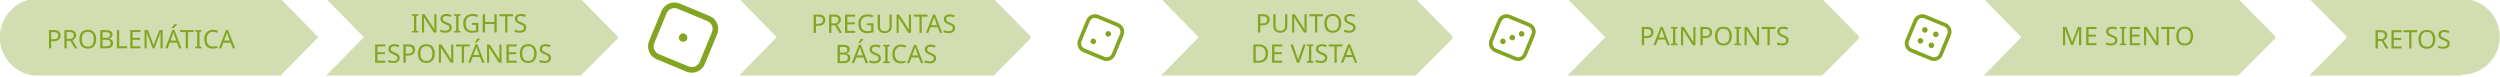
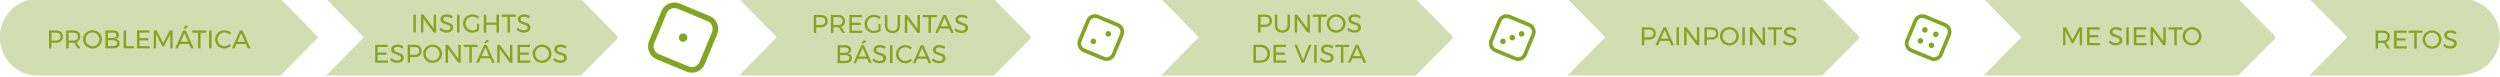
<svg xmlns="http://www.w3.org/2000/svg" version="1.1" id="Capa_1" x="0px" y="0px" width="1075.309px" height="33px" viewBox="0 0 1075.309 33" enable-background="new 0 0 1075.309 33" xml:space="preserve">
  <g>
    <g>
      <g>
-         <path fill="#D2DEB2" d="M265.68,16.164c0-0.178-0.068-0.591-0.204-0.728L249.776-0.5H140.279l16.192,16.502L140.283,32.5h109.498     l15.695-15.77C265.611,16.594,265.68,16.343,265.68,16.164z" />
+         <path fill="#D2DEB2" d="M265.68,16.164c0-0.178-0.068-0.591-0.204-0.728L249.776-0.5H140.279l16.192,16.502L140.283,32.5h109.497     l15.695-15.77C265.611,16.594,265.68,16.343,265.68,16.164z" />
      </g>
    </g>
    <g>
      <g>
        <g>
-           <path fill="#D2DEB2" d="M443.291,16.164c0-0.178-0.067-0.591-0.203-0.728L427.388-0.5H317.892l16.191,16.502L317.895,32.5      h109.498l15.695-15.77C443.224,16.594,443.291,16.343,443.291,16.164z" />
+           <path fill="#D2DEB2" d="M443.291,16.164c0-0.178-0.067-0.591-0.203-0.728L427.388-0.5H317.892l16.19,16.502L317.895,32.5      h109.498l15.695-15.77C443.224,16.594,443.291,16.343,443.291,16.164z" />
        </g>
      </g>
    </g>
    <g>
      <g>
        <g>
          <g>
            <path fill="#D2DEB2" d="M624.803,16.164c0-0.178-0.067-0.591-0.203-0.728L608.898-0.5H499.4l16.194,16.502L499.405,32.5       h109.498L624.6,16.73C624.734,16.594,624.803,16.343,624.803,16.164z" />
          </g>
        </g>
      </g>
    </g>
    <g>
      <g>
        <g>
          <path fill="#D2DEB2" d="M978.635,16.164c0-0.178-0.066-0.591-0.204-0.728L962.732-0.5H853.235l16.191,16.502L853.239,32.5      h109.498l15.692-15.77C978.567,16.594,978.635,16.343,978.635,16.164z" />
        </g>
      </g>
    </g>
    <g>
      <g>
        <g>
          <path fill="#D2DEB2" d="M799.635,16.164c0-0.178-0.066-0.591-0.204-0.728L783.732-0.5H674.235l16.191,16.502L674.239,32.5      h109.498l15.692-15.77C799.567,16.594,799.635,16.343,799.635,16.164z" />
        </g>
      </g>
    </g>
    <g>
      <g>
        <g>
          <g>
-             <text transform="matrix(1 0 0 1 176.7017 13.9707)" fill="#83A521" font-family="'Montserrat-Regular'" font-size="11">INSIGHTS</text>
-             <text transform="matrix(1 0 0 1 160.2847 26.9707)" fill="#83A521" font-family="'Montserrat-Regular'" font-size="11">ESPONTÁNEOS</text>
+             <g enable-background="new    ">
+               <path fill="#83A521" d="M177.802,6.271h1.056v7.7h-1.056V6.271z" />
+               <path fill="#83A521" d="M186.535,6.271h1.045v7.7h-1.067l-4.4-5.962v5.962h-1.056v-7.7h1.067l4.411,5.974V6.271z" />
+               <path fill="#83A521" d="M193.174,7.365c-0.385-0.113-0.739-0.171-1.062-0.171c-0.447,0-0.805,0.087-1.072,0.259        c-0.268,0.173-0.402,0.409-0.402,0.71c0,0.271,0.081,0.493,0.242,0.665c0.161,0.173,0.359,0.308,0.594,0.407        c0.234,0.099,0.561,0.214,0.979,0.347c0.521,0.161,0.942,0.315,1.265,0.462s0.598,0.364,0.825,0.654        c0.227,0.29,0.341,0.673,0.341,1.149c0,0.44-0.119,0.825-0.357,1.155s-0.572,0.585-1.001,0.765s-0.922,0.27-1.479,0.27        c-0.565,0-1.115-0.11-1.65-0.33c-0.536-0.221-0.998-0.514-1.386-0.88l0.473-0.913c0.367,0.359,0.779,0.636,1.237,0.83        c0.458,0.194,0.904,0.292,1.337,0.292c0.513,0,0.918-0.102,1.215-0.303c0.297-0.202,0.445-0.475,0.445-0.819        c0-0.271-0.081-0.495-0.242-0.671c-0.162-0.177-0.365-0.315-0.611-0.419c-0.246-0.103-0.577-0.216-0.995-0.341        c-0.514-0.153-0.932-0.304-1.254-0.451c-0.323-0.146-0.596-0.362-0.819-0.648s-0.335-0.664-0.335-1.133        c0-0.411,0.114-0.773,0.341-1.089c0.228-0.315,0.546-0.558,0.957-0.727c0.411-0.168,0.887-0.253,1.43-0.253        c0.462,0,0.915,0.068,1.358,0.203c0.444,0.137,0.838,0.317,1.183,0.545l-0.44,0.946        C193.931,7.649,193.559,7.479,193.174,7.365z" />
+               <path fill="#83A521" d="M196.567,6.271h1.056v7.7h-1.056V6.271z" />
+               <path fill="#83A521" d="M205.147,10.209h0.935v2.827c-0.389,0.308-0.843,0.554-1.364,0.736        c-0.521,0.184-1.038,0.275-1.551,0.275c-0.741,0-1.419-0.174-2.035-0.522c-0.616-0.349-1.102-0.825-1.458-1.431        c-0.356-0.604-0.534-1.267-0.534-1.985s0.18-1.376,0.539-1.975c0.359-0.598,0.851-1.068,1.474-1.413        c0.623-0.345,1.312-0.517,2.068-0.517c0.535,0,1.058,0.095,1.567,0.285c0.51,0.191,0.952,0.451,1.326,0.781l-0.605,0.771        c-0.308-0.286-0.662-0.508-1.062-0.666c-0.4-0.157-0.809-0.236-1.227-0.236c-0.55,0-1.056,0.132-1.518,0.396        c-0.462,0.264-0.827,0.623-1.094,1.077c-0.268,0.455-0.402,0.954-0.402,1.496c0,0.543,0.136,1.044,0.407,1.502        c0.271,0.458,0.638,0.821,1.1,1.089c0.462,0.268,0.968,0.401,1.518,0.401c0.323,0,0.651-0.053,0.985-0.159        c0.333-0.106,0.644-0.255,0.929-0.445V10.209z" />
+               <path fill="#83A521" d="M208.084,6.271h1.056v3.433h4.4V6.271h1.067v7.7h-1.067V10.66h-4.4v3.311h-1.056V6.271z" />
+               <path fill="#83A521" d="M215.817,6.271h6.017v0.968h-2.486v6.732h-1.056V7.238h-2.475V6.271z" />
+               <path fill="#83A521" d="M226.426,7.365c-0.385-0.113-0.739-0.171-1.062-0.171c-0.447,0-0.805,0.087-1.072,0.259        c-0.268,0.173-0.402,0.409-0.402,0.71c0,0.271,0.081,0.493,0.242,0.665c0.161,0.173,0.359,0.308,0.594,0.407        c0.234,0.099,0.561,0.214,0.979,0.347c0.521,0.161,0.942,0.315,1.265,0.462s0.598,0.364,0.825,0.654        c0.227,0.29,0.341,0.673,0.341,1.149c0,0.44-0.119,0.825-0.357,1.155s-0.572,0.585-1.001,0.765s-0.922,0.27-1.479,0.27        c-0.565,0-1.115-0.11-1.65-0.33c-0.536-0.221-0.998-0.514-1.386-0.88l0.473-0.913c0.367,0.359,0.779,0.636,1.237,0.83        c0.458,0.194,0.904,0.292,1.337,0.292c0.513,0,0.918-0.102,1.215-0.303c0.297-0.202,0.445-0.475,0.445-0.819        c0-0.271-0.081-0.495-0.242-0.671c-0.162-0.177-0.365-0.315-0.611-0.419c-0.246-0.103-0.577-0.216-0.995-0.341        c-0.514-0.153-0.932-0.304-1.254-0.451c-0.323-0.146-0.596-0.362-0.819-0.648s-0.335-0.664-0.335-1.133        c0-0.411,0.114-0.773,0.341-1.089c0.228-0.315,0.546-0.558,0.957-0.727c0.411-0.168,0.887-0.253,1.43-0.253        c0.462,0,0.915,0.068,1.358,0.203c0.444,0.137,0.838,0.317,1.183,0.545l-0.44,0.946        C227.183,7.649,226.811,7.479,226.426,7.365z" />
+             </g>
+             <g enable-background="new    ">
+               <path fill="#83A521" d="M161.385,19.271h5.346v0.957h-4.29v2.376h3.839v0.957h-3.839v2.453h4.422v0.957h-5.478V19.271z" />
+               <path fill="#83A521" d="M171.95,20.365c-0.385-0.113-0.739-0.171-1.062-0.171c-0.447,0-0.805,0.087-1.072,0.259        c-0.268,0.173-0.402,0.409-0.402,0.71c0,0.271,0.081,0.493,0.242,0.665c0.161,0.173,0.359,0.308,0.594,0.407        c0.234,0.099,0.561,0.214,0.979,0.347c0.521,0.161,0.942,0.315,1.265,0.462s0.598,0.364,0.825,0.654        c0.227,0.29,0.341,0.673,0.341,1.149c0,0.44-0.119,0.825-0.357,1.155s-0.572,0.585-1.001,0.765s-0.922,0.27-1.479,0.27        c-0.565,0-1.115-0.11-1.65-0.33c-0.536-0.221-0.998-0.514-1.386-0.88l0.473-0.913c0.367,0.359,0.779,0.636,1.237,0.83        c0.458,0.194,0.904,0.292,1.337,0.292c0.513,0,0.918-0.102,1.215-0.303c0.297-0.202,0.445-0.475,0.445-0.819        c0-0.271-0.081-0.495-0.242-0.671c-0.162-0.177-0.365-0.315-0.611-0.419c-0.246-0.103-0.577-0.216-0.995-0.341        c-0.514-0.153-0.932-0.304-1.254-0.451c-0.323-0.146-0.596-0.362-0.819-0.648s-0.335-0.664-0.335-1.133        c0-0.411,0.114-0.773,0.341-1.089c0.228-0.315,0.546-0.558,0.957-0.727c0.411-0.168,0.887-0.253,1.43-0.253        c0.462,0,0.915,0.068,1.358,0.203c0.444,0.137,0.838,0.317,1.183,0.545l-0.44,0.946        C172.707,20.649,172.335,20.479,171.95,20.365z" />
+               <path fill="#83A521" d="M180.541,19.953c0.524,0.454,0.787,1.093,0.787,1.914c0,0.857-0.264,1.523-0.792,1.996        s-1.269,0.709-2.222,0.709h-1.914v2.398h-1.056v-7.7h2.97C179.274,19.271,180.016,19.498,180.541,19.953z M179.787,23.182        c0.352-0.29,0.528-0.717,0.528-1.282c0-0.55-0.176-0.966-0.528-1.248s-0.858-0.424-1.518-0.424l-1.87,0.011v3.377h1.87        C178.929,23.615,179.435,23.471,179.787,23.182z" />
+               <path fill="#83A521" d="M188.131,19.722c0.62,0.345,1.109,0.815,1.469,1.413c0.359,0.599,0.539,1.256,0.539,1.975        s-0.18,1.381-0.539,1.985c-0.359,0.605-0.849,1.082-1.469,1.431s-1.3,0.522-2.041,0.522s-1.421-0.174-2.041-0.522        s-1.109-0.825-1.468-1.431c-0.359-0.604-0.539-1.267-0.539-1.985s0.18-1.376,0.539-1.975c0.359-0.598,0.847-1.068,1.463-1.413        c0.616-0.345,1.298-0.517,2.046-0.517C186.831,19.205,187.511,19.377,188.131,19.722z M184.611,20.547        c-0.458,0.264-0.823,0.621-1.094,1.072c-0.271,0.451-0.407,0.948-0.407,1.49c0,0.543,0.136,1.042,0.407,1.496        c0.271,0.455,0.636,0.816,1.094,1.084c0.458,0.268,0.955,0.401,1.491,0.401c0.535,0,1.028-0.134,1.479-0.401        s0.81-0.629,1.078-1.084c0.268-0.454,0.401-0.953,0.401-1.496c0-0.542-0.134-1.039-0.401-1.49        c-0.268-0.451-0.627-0.809-1.078-1.072c-0.451-0.265-0.944-0.396-1.479-0.396C185.566,20.15,185.069,20.282,184.611,20.547z" />
+               <path fill="#83A521" d="M197.135,19.271h1.045v7.7h-1.067l-4.4-5.962v5.962h-1.056v-7.7h1.067l4.411,5.974V19.271z" />
+               <path fill="#83A521" d="M199.4,19.271h6.017v0.968h-2.486v6.732h-1.056v-6.732H199.4V19.271z" />
+               <path fill="#83A521" d="M211.61,26.971l-0.814-1.87h-4.059l-0.803,1.87h-1.111l3.421-7.7h1.1l3.41,7.7H211.61z         M207.156,24.144h3.234l-1.628-3.74L207.156,24.144z M209.388,17.049l1.056,0.462l-1.364,1.078l-0.869-0.11L209.388,17.049z" />
+               <path fill="#83A521" d="M219.354,19.271h1.045v7.7h-1.067l-4.4-5.962v5.962h-1.056v-7.7h1.067l4.411,5.974V19.271z" />
+               <path fill="#83A521" d="M222.61,19.271h5.346v0.957h-4.29v2.376h3.839v0.957h-3.839v2.453h4.422v0.957h-5.478V19.271z" />
+               <path fill="#83A521" d="M235.199,19.722c0.62,0.345,1.109,0.815,1.469,1.413c0.359,0.599,0.539,1.256,0.539,1.975        s-0.18,1.381-0.539,1.985c-0.359,0.605-0.849,1.082-1.469,1.431s-1.3,0.522-2.041,0.522s-1.421-0.174-2.041-0.522        s-1.109-0.825-1.468-1.431c-0.359-0.604-0.539-1.267-0.539-1.985s0.18-1.376,0.539-1.975c0.359-0.598,0.847-1.068,1.463-1.413        c0.616-0.345,1.298-0.517,2.046-0.517C233.9,19.205,234.58,19.377,235.199,19.722z M231.679,20.547        c-0.458,0.264-0.823,0.621-1.094,1.072c-0.271,0.451-0.407,0.948-0.407,1.49c0,0.543,0.136,1.042,0.407,1.496        c0.271,0.455,0.636,0.816,1.094,1.084c0.458,0.268,0.955,0.401,1.491,0.401c0.535,0,1.028-0.134,1.479-0.401        s0.81-0.629,1.078-1.084c0.268-0.454,0.401-0.953,0.401-1.496c0-0.542-0.134-1.039-0.401-1.49        c-0.268-0.451-0.627-0.809-1.078-1.072c-0.451-0.265-0.944-0.396-1.479-0.396C232.635,20.15,232.138,20.282,231.679,20.547z" />
+               <path fill="#83A521" d="M242.107,20.365c-0.385-0.113-0.739-0.171-1.062-0.171c-0.447,0-0.805,0.087-1.072,0.259        c-0.268,0.173-0.402,0.409-0.402,0.71c0,0.271,0.081,0.493,0.242,0.665c0.161,0.173,0.359,0.308,0.594,0.407        c0.234,0.099,0.561,0.214,0.979,0.347c0.521,0.161,0.942,0.315,1.265,0.462s0.598,0.364,0.825,0.654        c0.227,0.29,0.341,0.673,0.341,1.149c0,0.44-0.119,0.825-0.357,1.155s-0.572,0.585-1.001,0.765s-0.922,0.27-1.479,0.27        c-0.565,0-1.115-0.11-1.65-0.33c-0.536-0.221-0.998-0.514-1.386-0.88l0.473-0.913c0.367,0.359,0.779,0.636,1.237,0.83        c0.458,0.194,0.904,0.292,1.337,0.292c0.513,0,0.918-0.102,1.215-0.303c0.297-0.202,0.445-0.475,0.445-0.819        c0-0.271-0.081-0.495-0.242-0.671c-0.162-0.177-0.365-0.315-0.611-0.419c-0.246-0.103-0.577-0.216-0.995-0.341        c-0.514-0.153-0.932-0.304-1.254-0.451c-0.323-0.146-0.596-0.362-0.819-0.648s-0.335-0.664-0.335-1.133        c0-0.411,0.114-0.773,0.341-1.089c0.228-0.315,0.546-0.558,0.957-0.727c0.411-0.168,0.887-0.253,1.43-0.253        c0.462,0,0.915,0.068,1.358,0.203c0.444,0.137,0.838,0.317,1.183,0.545l-0.44,0.946        C242.865,20.649,242.492,20.479,242.107,20.365z" />
+             </g>
          </g>
        </g>
-         <text transform="matrix(1 0 0 1 540.0098 13.9707)" fill="#83A521" font-family="'Montserrat-Regular'" font-size="11">PUNTOS</text>
-         <text transform="matrix(1 0 0 1 538.0464 26.9707)" fill="#83A521" font-family="'Montserrat-Regular'" font-size="11">DE VISTA</text>
-         <text transform="matrix(1 0 0 1 705.1074 19.4453)" fill="#83A521" font-family="'Montserrat-Regular'" font-size="11">PAINPOINTS</text>
-         <text transform="matrix(1 0 0 1 886.2891 19.4453)" fill="#83A521" font-family="'Montserrat-Regular'" font-size="11">ME SIENTO</text>
-         <text transform="matrix(1 0 0 1 348.9053 14.1465)" fill="#83A521" font-family="'Montserrat-Regular'" font-size="11">PREGUNTAS </text>
-         <text transform="matrix(1 0 0 1 359.2012 27.1465)" fill="#83A521" font-family="'Montserrat-Regular'" font-size="11">BÁSICAS</text>
+         <g enable-background="new    ">
+           <path fill="#83A521" d="M546.307,6.953c0.524,0.454,0.787,1.093,0.787,1.914c0,0.857-0.265,1.523-0.793,1.996      c-0.527,0.473-1.268,0.709-2.222,0.709h-1.914v2.398h-1.056v-7.7h2.97C545.04,6.271,545.782,6.498,546.307,6.953z       M545.553,10.182c0.353-0.29,0.528-0.717,0.528-1.282c0-0.55-0.176-0.966-0.528-1.248c-0.352-0.282-0.857-0.424-1.518-0.424      l-1.87,0.011v3.377h1.87C544.696,10.615,545.201,10.471,545.553,10.182z" />
+           <path fill="#83A521" d="M549.97,12.491c0.392,0.399,0.933,0.6,1.622,0.6c0.682,0,1.218-0.2,1.606-0.6s0.583-0.955,0.583-1.667      V6.271h1.056v4.554c0,1.005-0.288,1.794-0.863,2.365c-0.575,0.572-1.37,0.858-2.382,0.858c-1.02,0-1.818-0.286-2.397-0.858      c-0.579-0.571-0.869-1.36-0.869-2.365V6.271h1.056v4.554C549.381,11.536,549.577,12.092,549.97,12.491z" />
+           <path fill="#83A521" d="M562.35,6.271h1.045v7.7h-1.066l-4.4-5.962v5.962h-1.056v-7.7h1.067l4.41,5.974V6.271z" />
+           <path fill="#83A521" d="M564.615,6.271h6.018v0.968h-2.486v6.732h-1.056V7.238h-2.476V6.271z" />
+           <path fill="#83A521" d="M576.766,6.722c0.619,0.345,1.109,0.815,1.469,1.413c0.358,0.599,0.539,1.256,0.539,1.975      s-0.181,1.381-0.539,1.985c-0.359,0.605-0.85,1.082-1.469,1.431c-0.62,0.349-1.301,0.522-2.041,0.522s-1.421-0.174-2.041-0.522      c-0.619-0.349-1.108-0.825-1.468-1.431c-0.359-0.604-0.539-1.267-0.539-1.985s0.18-1.376,0.539-1.975      c0.359-0.598,0.847-1.068,1.463-1.413s1.298-0.517,2.046-0.517C575.465,6.205,576.146,6.377,576.766,6.722z M573.245,7.547      c-0.458,0.264-0.823,0.621-1.095,1.072s-0.406,0.948-0.406,1.49c0,0.543,0.135,1.042,0.406,1.496      c0.271,0.455,0.637,0.816,1.095,1.084s0.955,0.401,1.491,0.401c0.535,0,1.027-0.134,1.479-0.401s0.811-0.629,1.078-1.084      c0.268-0.454,0.402-0.953,0.402-1.496c0-0.542-0.135-1.039-0.402-1.49s-0.627-0.809-1.078-1.072      c-0.451-0.265-0.943-0.396-1.479-0.396C574.2,7.15,573.703,7.282,573.245,7.547z" />
+           <path fill="#83A521" d="M583.674,7.365c-0.385-0.113-0.739-0.171-1.062-0.171c-0.447,0-0.805,0.087-1.072,0.259      c-0.268,0.173-0.401,0.409-0.401,0.71c0,0.271,0.081,0.493,0.242,0.665c0.161,0.173,0.359,0.308,0.595,0.407      c0.234,0.099,0.561,0.214,0.979,0.347c0.521,0.161,0.941,0.315,1.265,0.462s0.598,0.364,0.825,0.654      c0.227,0.29,0.341,0.673,0.341,1.149c0,0.44-0.119,0.825-0.357,1.155s-0.571,0.585-1.001,0.765s-0.922,0.27-1.479,0.27      c-0.565,0-1.114-0.11-1.649-0.33c-0.536-0.221-0.998-0.514-1.387-0.88l0.473-0.913c0.367,0.359,0.779,0.636,1.238,0.83      c0.458,0.194,0.903,0.292,1.336,0.292c0.514,0,0.919-0.102,1.216-0.303c0.297-0.202,0.445-0.475,0.445-0.819      c0-0.271-0.081-0.495-0.241-0.671c-0.162-0.177-0.365-0.315-0.611-0.419c-0.246-0.103-0.577-0.216-0.995-0.341      c-0.514-0.153-0.932-0.304-1.255-0.451c-0.322-0.146-0.596-0.362-0.818-0.648c-0.225-0.286-0.336-0.664-0.336-1.133      c0-0.411,0.113-0.773,0.341-1.089s0.546-0.558,0.957-0.727c0.411-0.168,0.888-0.253,1.431-0.253      c0.461,0,0.914,0.068,1.357,0.203c0.444,0.137,0.838,0.317,1.184,0.545l-0.44,0.946C584.431,7.649,584.059,7.479,583.674,7.365z      " />
+         </g>
+         <g enable-background="new    ">
+           <path fill="#83A521" d="M544.311,19.771c0.605,0.334,1.08,0.794,1.424,1.38c0.346,0.587,0.518,1.243,0.518,1.97      c0,0.726-0.174,1.382-0.522,1.969s-0.827,1.047-1.436,1.38c-0.608,0.334-1.291,0.501-2.046,0.501h-3.102v-7.7h3.135      C543.03,19.271,543.705,19.438,544.311,19.771z M543.76,25.64c0.438-0.249,0.781-0.594,1.035-1.034      c0.252-0.439,0.379-0.931,0.379-1.474c0-0.55-0.129-1.045-0.385-1.485c-0.257-0.439-0.607-0.786-1.051-1.039      s-0.938-0.38-1.479-0.38h-2.058v5.786h2.102C542.838,26.014,543.324,25.889,543.76,25.64z" />
+           <path fill="#83A521" d="M547.759,19.271h5.346v0.957h-4.29v2.376h3.84v0.957h-3.84v2.453h4.422v0.957h-5.478V19.271z" />
+           <path fill="#83A521" d="M556.78,19.271h1.133l2.541,6.523l2.541-6.523h1.11l-3.124,7.7h-1.1L556.78,19.271z" />
+           <path fill="#83A521" d="M565.26,19.271h1.056v7.7h-1.056V19.271z" />
+           <path fill="#83A521" d="M571.899,20.365c-0.385-0.113-0.739-0.171-1.062-0.171c-0.447,0-0.805,0.087-1.072,0.259      c-0.268,0.173-0.401,0.409-0.401,0.71c0,0.271,0.081,0.493,0.242,0.665c0.161,0.173,0.359,0.308,0.595,0.407      c0.234,0.099,0.561,0.214,0.979,0.347c0.521,0.161,0.941,0.315,1.265,0.462s0.598,0.364,0.825,0.654      c0.227,0.29,0.341,0.673,0.341,1.149c0,0.44-0.119,0.825-0.357,1.155s-0.571,0.585-1.001,0.765s-0.922,0.27-1.479,0.27      c-0.565,0-1.114-0.11-1.649-0.33c-0.536-0.221-0.998-0.514-1.387-0.88l0.473-0.913c0.367,0.359,0.779,0.636,1.238,0.83      c0.458,0.194,0.903,0.292,1.336,0.292c0.514,0,0.919-0.102,1.216-0.303c0.297-0.202,0.445-0.475,0.445-0.819      c0-0.271-0.081-0.495-0.241-0.671c-0.162-0.177-0.365-0.315-0.611-0.419c-0.246-0.103-0.577-0.216-0.995-0.341      c-0.514-0.153-0.932-0.304-1.255-0.451c-0.322-0.146-0.596-0.362-0.818-0.648c-0.225-0.286-0.336-0.664-0.336-1.133      c0-0.411,0.113-0.773,0.341-1.089s0.546-0.558,0.957-0.727c0.411-0.168,0.888-0.253,1.431-0.253      c0.461,0,0.914,0.068,1.357,0.203c0.444,0.137,0.838,0.317,1.184,0.545l-0.44,0.946      C572.656,20.649,572.283,20.479,571.899,20.365z" />
+           <path fill="#83A521" d="M574.301,19.271h6.018v0.968h-2.486v6.732h-1.056v-6.732h-2.476V19.271z" />
+           <path fill="#83A521" d="M586.512,26.971l-0.814-1.87h-4.059l-0.803,1.87h-1.111l3.421-7.7h1.101l3.409,7.7H586.512z       M582.057,24.144h3.234l-1.629-3.74L582.057,24.144z" />
+         </g>
+         <g enable-background="new    ">
+           <path fill="#83A521" d="M711.405,12.428c0.524,0.454,0.787,1.093,0.787,1.914c0,0.857-0.265,1.523-0.793,1.996      c-0.527,0.473-1.268,0.709-2.222,0.709h-1.914v2.398h-1.056v-7.7h2.97C710.138,11.745,710.88,11.973,711.405,12.428z       M710.651,15.656c0.353-0.29,0.528-0.717,0.528-1.282c0-0.55-0.176-0.966-0.528-1.248c-0.352-0.282-0.857-0.424-1.518-0.424      l-1.87,0.011v3.377h1.87C709.793,16.09,710.299,15.945,710.651,15.656z" />
+           <path fill="#83A521" d="M718.858,19.445l-0.814-1.87h-4.059l-0.803,1.87h-1.111l3.421-7.7h1.101l3.409,7.7H718.858z       M714.403,16.618h3.234l-1.629-3.74L714.403,16.618z" />
+           <path fill="#83A521" d="M721.123,11.745h1.056v7.7h-1.056V11.745z" />
+           <path fill="#83A521" d="M729.858,11.745h1.045v7.7h-1.067l-4.4-5.962v5.962h-1.056v-7.7h1.066l4.412,5.974V11.745z" />
+           <path fill="#83A521" d="M738.311,12.428c0.523,0.454,0.786,1.093,0.786,1.914c0,0.857-0.265,1.523-0.792,1.996      s-1.269,0.709-2.223,0.709h-1.914v2.398h-1.055v-7.7h2.969C737.043,11.745,737.785,11.973,738.311,12.428z M737.557,15.656      c0.352-0.29,0.527-0.717,0.527-1.282c0-0.55-0.176-0.966-0.527-1.248s-0.857-0.424-1.518-0.424l-1.871,0.011v3.377h1.871      C736.699,16.09,737.205,15.945,737.557,15.656z" />
+           <path fill="#83A521" d="M745.901,12.196c0.619,0.345,1.109,0.815,1.469,1.413c0.358,0.599,0.539,1.256,0.539,1.975      s-0.181,1.381-0.539,1.985c-0.359,0.605-0.85,1.082-1.469,1.431c-0.62,0.349-1.301,0.522-2.041,0.522s-1.421-0.174-2.041-0.522      c-0.619-0.349-1.108-0.825-1.468-1.431c-0.359-0.604-0.539-1.267-0.539-1.985s0.18-1.376,0.539-1.975      c0.359-0.598,0.847-1.068,1.463-1.413s1.298-0.517,2.046-0.517C744.6,11.68,745.281,11.852,745.901,12.196z M742.38,13.021      c-0.458,0.264-0.823,0.621-1.095,1.072s-0.406,0.948-0.406,1.49c0,0.543,0.135,1.042,0.406,1.496      c0.271,0.455,0.637,0.816,1.095,1.084s0.955,0.401,1.491,0.401c0.535,0,1.027-0.134,1.479-0.401s0.811-0.629,1.078-1.084      c0.268-0.454,0.402-0.953,0.402-1.496c0-0.542-0.135-1.039-0.402-1.49s-0.627-0.809-1.078-1.072      c-0.451-0.265-0.943-0.396-1.479-0.396C743.335,12.625,742.838,12.757,742.38,13.021z" />
+           <path fill="#83A521" d="M749.426,11.745h1.056v7.7h-1.056V11.745z" />
+           <path fill="#83A521" d="M758.16,11.745h1.045v7.7h-1.067l-4.4-5.962v5.962h-1.056v-7.7h1.066l4.412,5.974V11.745z" />
+           <path fill="#83A521" d="M760.426,11.745h6.017v0.968h-2.485v6.732h-1.057v-6.732h-2.475V11.745z" />
+           <path fill="#83A521" d="M771.035,12.84c-0.385-0.113-0.739-0.171-1.062-0.171c-0.447,0-0.805,0.087-1.072,0.259      c-0.268,0.173-0.401,0.409-0.401,0.71c0,0.271,0.081,0.493,0.242,0.665c0.161,0.173,0.359,0.308,0.595,0.407      c0.234,0.099,0.561,0.214,0.979,0.347c0.521,0.161,0.941,0.315,1.265,0.462s0.598,0.364,0.825,0.654      c0.227,0.29,0.341,0.673,0.341,1.149c0,0.44-0.119,0.825-0.357,1.155s-0.571,0.585-1.001,0.765s-0.922,0.27-1.479,0.27      c-0.565,0-1.114-0.11-1.649-0.33c-0.536-0.221-0.998-0.514-1.387-0.88l0.473-0.913c0.367,0.359,0.779,0.636,1.238,0.83      c0.458,0.194,0.903,0.292,1.336,0.292c0.514,0,0.919-0.102,1.216-0.303c0.297-0.202,0.445-0.475,0.445-0.819      c0-0.271-0.081-0.495-0.241-0.671c-0.162-0.177-0.365-0.315-0.611-0.419c-0.246-0.103-0.577-0.216-0.995-0.341      c-0.514-0.153-0.932-0.304-1.255-0.451c-0.322-0.146-0.596-0.362-0.818-0.648c-0.225-0.286-0.336-0.664-0.336-1.133      c0-0.411,0.113-0.773,0.341-1.089s0.546-0.558,0.957-0.727c0.411-0.168,0.888-0.253,1.431-0.253      c0.461,0,0.914,0.068,1.357,0.203c0.444,0.137,0.838,0.317,1.184,0.545l-0.44,0.946C771.792,13.124,771.42,12.953,771.035,12.84      z" />
+         </g>
+         <g enable-background="new    ">
+           <path fill="#83A521" d="M887.389,11.745h1.254l2.816,5.412l2.793-5.412h1.266v7.7h-0.99l-0.011-6.149l-2.739,5.335h-0.648      l-2.762-5.335v6.149h-0.979V11.745z" />
+           <path fill="#83A521" d="M897.718,11.745h5.346v0.957h-4.29v2.376h3.84v0.957h-3.84v2.453h4.422v0.957h-5.478V11.745z" />
+           <path fill="#83A521" d="M911.165,12.84c-0.385-0.113-0.739-0.171-1.062-0.171c-0.447,0-0.805,0.087-1.072,0.259      c-0.268,0.173-0.402,0.409-0.402,0.71c0,0.271,0.082,0.493,0.242,0.665c0.162,0.173,0.359,0.308,0.595,0.407      c0.234,0.099,0.562,0.214,0.979,0.347c0.52,0.161,0.941,0.315,1.264,0.462c0.323,0.146,0.598,0.364,0.826,0.654      c0.227,0.29,0.34,0.673,0.34,1.149c0,0.44-0.119,0.825-0.357,1.155s-0.571,0.585-1,0.765c-0.43,0.18-0.923,0.27-1.48,0.27      c-0.564,0-1.114-0.11-1.649-0.33c-0.536-0.221-0.997-0.514-1.386-0.88l0.473-0.913c0.367,0.359,0.779,0.636,1.237,0.83      s0.903,0.292,1.337,0.292c0.514,0,0.918-0.102,1.215-0.303c0.297-0.202,0.445-0.475,0.445-0.819c0-0.271-0.08-0.495-0.241-0.671      c-0.161-0.177-0.365-0.315-0.61-0.419c-0.246-0.103-0.578-0.216-0.996-0.341c-0.514-0.153-0.932-0.304-1.254-0.451      c-0.322-0.146-0.596-0.362-0.819-0.648s-0.335-0.664-0.335-1.133c0-0.411,0.113-0.773,0.34-1.089      c0.229-0.315,0.547-0.558,0.957-0.727c0.411-0.168,0.888-0.253,1.431-0.253c0.462,0,0.915,0.068,1.358,0.203      c0.443,0.137,0.838,0.317,1.183,0.545l-0.44,0.946C911.922,13.124,911.551,12.953,911.165,12.84z" />
+           <path fill="#83A521" d="M914.559,11.745h1.056v7.7h-1.056V11.745z" />
+           <path fill="#83A521" d="M917.815,11.745h5.346v0.957h-4.29v2.376h3.839v0.957h-3.839v2.453h4.423v0.957h-5.479V11.745z" />
+           <path fill="#83A521" d="M930.476,11.745h1.045v7.7h-1.067l-4.4-5.962v5.962h-1.055v-7.7h1.066l4.411,5.974V11.745z" />
+           <path fill="#83A521" d="M932.741,11.745h6.017v0.968h-2.485v6.732h-1.056v-6.732h-2.476V11.745z" />
+           <path fill="#83A521" d="M944.891,12.196c0.619,0.345,1.109,0.815,1.469,1.413c0.359,0.599,0.539,1.256,0.539,1.975      s-0.18,1.381-0.539,1.985c-0.359,0.605-0.85,1.082-1.469,1.431s-1.3,0.522-2.041,0.522c-0.74,0-1.42-0.174-2.04-0.522      s-1.108-0.825-1.468-1.431c-0.359-0.604-0.539-1.267-0.539-1.985s0.18-1.376,0.539-1.975c0.359-0.598,0.847-1.068,1.463-1.413      c0.615-0.345,1.297-0.517,2.045-0.517C943.591,11.68,944.272,11.852,944.891,12.196z M941.371,13.021      c-0.459,0.264-0.824,0.621-1.095,1.072c-0.271,0.451-0.407,0.948-0.407,1.49c0,0.543,0.136,1.042,0.407,1.496      c0.271,0.455,0.636,0.816,1.095,1.084c0.458,0.268,0.955,0.401,1.49,0.401s1.028-0.134,1.479-0.401s0.81-0.629,1.078-1.084      c0.268-0.454,0.401-0.953,0.401-1.496c0-0.542-0.134-1.039-0.401-1.49c-0.269-0.451-0.627-0.809-1.078-1.072      c-0.451-0.265-0.944-0.396-1.479-0.396S941.829,12.757,941.371,13.021z" />
+         </g>
+         <g enable-background="new    ">
+           <path fill="#83A521" d="M355.202,7.129c0.524,0.454,0.787,1.093,0.787,1.914c0,0.857-0.264,1.523-0.792,1.996      s-1.269,0.709-2.222,0.709h-1.914v2.398h-1.056v-7.7h2.97C353.936,6.446,354.678,6.674,355.202,7.129z M354.449,10.357      c0.352-0.29,0.528-0.717,0.528-1.282c0-0.55-0.176-0.966-0.528-1.248s-0.858-0.424-1.518-0.424l-1.87,0.011v3.377h1.87      C353.591,10.791,354.097,10.646,354.449,10.357z" />
+           <path fill="#83A521" d="M362.358,14.146l-1.529-2.42c-0.176,0.015-0.319,0.021-0.429,0.021h-1.958v2.398h-1.056v-7.7h3.014      c0.976,0,1.729,0.226,2.261,0.677s0.797,1.091,0.797,1.92c0,0.623-0.145,1.147-0.435,1.572c-0.29,0.426-0.706,0.733-1.249,0.924      l1.793,2.607H362.358z M360.4,10.791c0.66,0,1.166-0.145,1.518-0.434c0.352-0.29,0.528-0.717,0.528-1.282      c0-0.55-0.176-0.966-0.528-1.248s-0.858-0.424-1.518-0.424h-1.958v3.388H360.4z" />
+           <path fill="#83A521" d="M365.339,6.446h5.346v0.957h-4.29v2.376h3.839v0.957h-3.839v2.453h4.422v0.957h-5.478V6.446z" />
+           <path fill="#83A521" d="M377.845,10.385h0.935v2.827c-0.389,0.308-0.843,0.554-1.364,0.736      c-0.521,0.184-1.038,0.275-1.551,0.275c-0.741,0-1.419-0.174-2.035-0.522c-0.616-0.349-1.102-0.825-1.458-1.431      c-0.356-0.604-0.534-1.267-0.534-1.985s0.18-1.376,0.539-1.975c0.359-0.598,0.851-1.068,1.474-1.413      c0.623-0.345,1.312-0.517,2.068-0.517c0.535,0,1.058,0.095,1.567,0.285c0.51,0.191,0.952,0.451,1.326,0.781l-0.605,0.771      c-0.308-0.286-0.662-0.508-1.062-0.666c-0.4-0.157-0.809-0.236-1.227-0.236c-0.55,0-1.056,0.132-1.518,0.396      c-0.462,0.264-0.827,0.623-1.094,1.077c-0.268,0.455-0.402,0.954-0.402,1.496c0,0.543,0.136,1.044,0.407,1.502      c0.271,0.458,0.638,0.821,1.1,1.089c0.462,0.268,0.968,0.401,1.518,0.401c0.323,0,0.651-0.053,0.985-0.159      c0.333-0.106,0.644-0.255,0.929-0.445V10.385z" />
+           <path fill="#83A521" d="M382.262,12.667c0.392,0.399,0.933,0.6,1.623,0.6c0.682,0,1.217-0.2,1.606-0.6s0.583-0.955,0.583-1.667      V6.446h1.056V11c0,1.005-0.288,1.794-0.863,2.365c-0.576,0.572-1.37,0.858-2.381,0.858c-1.02,0-1.819-0.286-2.398-0.858      c-0.58-0.571-0.869-1.36-0.869-2.365V6.446h1.056V11C381.674,11.712,381.87,12.268,382.262,12.667z" />
+           <path fill="#83A521" d="M394.643,6.446h1.045v7.7h-1.067l-4.4-5.962v5.962h-1.056v-7.7h1.067l4.411,5.974V6.446z" />
+           <path fill="#83A521" d="M396.908,6.446h6.017v0.968h-2.486v6.732h-1.056V7.414h-2.475V6.446z" />
+           <path fill="#83A521" d="M409.118,14.146l-0.814-1.87h-4.059l-0.803,1.87h-1.111l3.421-7.7h1.1l3.41,7.7H409.118z       M404.664,11.319h3.234l-1.628-3.74L404.664,11.319z" />
+           <path fill="#83A521" d="M414.69,7.541c-0.385-0.113-0.739-0.171-1.062-0.171c-0.447,0-0.805,0.087-1.072,0.259      c-0.268,0.173-0.402,0.409-0.402,0.71c0,0.271,0.081,0.493,0.242,0.665c0.161,0.173,0.359,0.308,0.594,0.407      c0.234,0.099,0.561,0.214,0.979,0.347c0.521,0.161,0.942,0.315,1.265,0.462s0.598,0.364,0.825,0.654      c0.227,0.29,0.341,0.673,0.341,1.149c0,0.44-0.119,0.825-0.357,1.155s-0.572,0.585-1.001,0.765s-0.922,0.27-1.479,0.27      c-0.565,0-1.115-0.11-1.65-0.33c-0.536-0.221-0.998-0.514-1.386-0.88L411,12.09c0.367,0.359,0.779,0.636,1.237,0.83      c0.458,0.194,0.904,0.292,1.337,0.292c0.513,0,0.918-0.102,1.215-0.303c0.297-0.202,0.445-0.475,0.445-0.819      c0-0.271-0.081-0.495-0.242-0.671c-0.162-0.177-0.365-0.315-0.611-0.419c-0.246-0.103-0.577-0.216-0.995-0.341      c-0.514-0.153-0.932-0.304-1.254-0.451c-0.323-0.146-0.596-0.362-0.819-0.648s-0.335-0.664-0.335-1.133      c0-0.411,0.114-0.773,0.341-1.089c0.228-0.315,0.546-0.558,0.957-0.727c0.411-0.168,0.887-0.253,1.43-0.253      c0.462,0,0.915,0.068,1.358,0.203c0.444,0.137,0.838,0.317,1.183,0.545l-0.44,0.946C415.448,7.825,415.075,7.654,414.69,7.541z" />
+         </g>
+         <g enable-background="new    ">
+           <path fill="#83A521" d="M365.444,19.958c0.451,0.341,0.676,0.812,0.676,1.413c0,0.44-0.125,0.812-0.374,1.117      c-0.25,0.304-0.59,0.508-1.023,0.61c0.535,0.081,0.955,0.295,1.26,0.644c0.304,0.349,0.456,0.782,0.456,1.304      c0,0.659-0.247,1.175-0.742,1.545s-1.179,0.556-2.052,0.556h-3.344v-7.7h3.289C364.375,19.446,364.992,19.617,365.444,19.958z       M364.64,22.411c0.26-0.202,0.391-0.489,0.391-0.863c0-0.367-0.13-0.649-0.391-0.848c-0.26-0.197-0.629-0.293-1.105-0.286      h-2.178v2.3h2.178C364.011,22.714,364.38,22.612,364.64,22.411z M364.877,25.854c0.323-0.223,0.484-0.537,0.484-0.94      c0-0.389-0.162-0.692-0.484-0.913c-0.323-0.22-0.77-0.329-1.342-0.329h-2.178v2.508h2.178      C364.107,26.186,364.554,26.078,364.877,25.854z" />
+           <path fill="#83A521" d="M373.853,27.146l-0.814-1.87h-4.059l-0.803,1.87h-1.111l3.421-7.7h1.1l3.41,7.7H373.853z       M369.398,24.319h3.234l-1.628-3.74L369.398,24.319z M371.631,17.225l1.056,0.462l-1.364,1.078l-0.869-0.11L371.631,17.225z" />
+           <path fill="#83A521" d="M379.425,20.541c-0.385-0.113-0.739-0.171-1.062-0.171c-0.447,0-0.805,0.087-1.072,0.259      c-0.268,0.173-0.402,0.409-0.402,0.71c0,0.271,0.081,0.493,0.242,0.665c0.161,0.173,0.359,0.308,0.594,0.407      c0.234,0.099,0.561,0.214,0.979,0.347c0.521,0.161,0.942,0.315,1.265,0.462s0.598,0.364,0.825,0.654      c0.227,0.29,0.341,0.673,0.341,1.149c0,0.44-0.119,0.825-0.357,1.155s-0.572,0.585-1.001,0.765s-0.922,0.27-1.479,0.27      c-0.565,0-1.115-0.11-1.65-0.33c-0.536-0.221-0.998-0.514-1.386-0.88l0.473-0.913c0.367,0.359,0.779,0.636,1.237,0.83      c0.458,0.194,0.904,0.292,1.337,0.292c0.513,0,0.918-0.102,1.215-0.303c0.297-0.202,0.445-0.475,0.445-0.819      c0-0.271-0.081-0.495-0.242-0.671c-0.162-0.177-0.365-0.315-0.611-0.419c-0.246-0.103-0.577-0.216-0.995-0.341      c-0.514-0.153-0.932-0.304-1.254-0.451c-0.323-0.146-0.596-0.362-0.819-0.648s-0.335-0.664-0.335-1.133      c0-0.411,0.114-0.773,0.341-1.089c0.228-0.315,0.546-0.558,0.957-0.727c0.411-0.168,0.887-0.253,1.43-0.253      c0.462,0,0.915,0.068,1.358,0.203c0.444,0.137,0.838,0.317,1.183,0.545l-0.44,0.946      C380.182,20.825,379.81,20.654,379.425,20.541z" />
+           <path fill="#83A521" d="M382.818,19.446h1.056v7.7h-1.056V19.446z" />
+           <path fill="#83A521" d="M390.628,20.574c-0.389-0.173-0.788-0.259-1.199-0.259c-0.543,0-1.042,0.132-1.496,0.396      c-0.455,0.264-0.814,0.621-1.078,1.072c-0.264,0.451-0.396,0.947-0.396,1.49c0,0.535,0.132,1.03,0.396,1.485      c0.264,0.454,0.624,0.813,1.078,1.078c0.455,0.264,0.953,0.396,1.496,0.396c0.403,0,0.799-0.082,1.188-0.247      s0.733-0.391,1.034-0.677l0.638,0.693c-0.389,0.381-0.84,0.68-1.353,0.896c-0.513,0.216-1.034,0.324-1.562,0.324      c-0.733,0-1.404-0.174-2.013-0.522c-0.609-0.349-1.089-0.823-1.441-1.425c-0.352-0.602-0.528-1.265-0.528-1.991      c0-0.719,0.178-1.376,0.534-1.975c0.355-0.598,0.841-1.068,1.458-1.413c0.616-0.345,1.294-0.517,2.035-0.517      c0.535,0,1.054,0.101,1.557,0.302c0.502,0.202,0.937,0.486,1.304,0.853l-0.627,0.76      C391.358,20.986,391.016,20.746,390.628,20.574z" />
+           <path fill="#83A521" d="M399.439,27.146l-0.814-1.87h-4.059l-0.803,1.87h-1.111l3.421-7.7h1.1l3.41,7.7H399.439z       M394.984,24.319h3.234l-1.628-3.74L394.984,24.319z" />
+           <path fill="#83A521" d="M405.01,20.541c-0.385-0.113-0.739-0.171-1.062-0.171c-0.447,0-0.805,0.087-1.072,0.259      c-0.268,0.173-0.402,0.409-0.402,0.71c0,0.271,0.081,0.493,0.242,0.665c0.161,0.173,0.359,0.308,0.594,0.407      c0.234,0.099,0.561,0.214,0.979,0.347c0.521,0.161,0.942,0.315,1.265,0.462s0.598,0.364,0.825,0.654      c0.227,0.29,0.341,0.673,0.341,1.149c0,0.44-0.119,0.825-0.357,1.155s-0.572,0.585-1.001,0.765s-0.922,0.27-1.479,0.27      c-0.565,0-1.115-0.11-1.65-0.33c-0.536-0.221-0.998-0.514-1.386-0.88l0.473-0.913c0.367,0.359,0.779,0.636,1.237,0.83      c0.458,0.194,0.904,0.292,1.337,0.292c0.513,0,0.918-0.102,1.215-0.303c0.297-0.202,0.445-0.475,0.445-0.819      c0-0.271-0.081-0.495-0.242-0.671c-0.162-0.177-0.365-0.315-0.611-0.419c-0.246-0.103-0.577-0.216-0.995-0.341      c-0.514-0.153-0.932-0.304-1.254-0.451c-0.323-0.146-0.596-0.362-0.819-0.648s-0.335-0.664-0.335-1.133      c0-0.411,0.114-0.773,0.341-1.089c0.228-0.315,0.546-0.558,0.957-0.727c0.411-0.168,0.887-0.253,1.43-0.253      c0.462,0,0.915,0.068,1.358,0.203c0.444,0.137,0.838,0.317,1.183,0.545l-0.44,0.946      C405.767,20.825,405.395,20.654,405.01,20.541z" />
+         </g>
      </g>
    </g>
    <g>
-       <path fill="#83A521" d="M647.938,6.111c-1.568,0.013-3.058,0.949-3.694,2.488l-3.536,8.535c-0.848,2.05,0.133,4.412,2.18,5.261    l8.541,3.539c2.048,0.85,4.413-0.133,5.262-2.182l3.537-8.536c0.849-2.051-0.134-4.414-2.182-5.264l-8.539-3.538    C648.992,6.206,648.459,6.107,647.938,6.111z M647.94,7.714c0.313-0.001,0.636,0.063,0.948,0.19l8.538,3.539    c1.251,0.517,1.824,1.908,1.309,3.156l-3.535,8.538c-0.519,1.25-1.908,1.825-3.157,1.307l-8.542-3.538    c-1.246-0.517-1.822-1.905-1.304-3.153l3.535-8.539C646.12,8.277,646.997,7.717,647.94,7.714z M654.491,13.358    c-0.667,0-1.209,0.54-1.209,1.206c0,0.667,0.542,1.208,1.209,1.208c0.668,0,1.208-0.541,1.208-1.208    C655.699,13.898,655.159,13.358,654.491,13.358z M650.466,14.97c-0.668,0-1.207,0.54-1.207,1.207c0,0.665,0.539,1.208,1.207,1.208    l0,0c0.667,0,1.206-0.543,1.206-1.208l0,0C651.672,15.51,651.133,14.97,650.466,14.97z M646.44,16.578    c-0.669,0-1.209,0.541-1.209,1.206c0,0.669,0.541,1.21,1.209,1.21c0.667,0,1.208-0.541,1.208-1.21    C647.648,17.119,647.107,16.578,646.44,16.578z" />
-       <path fill="#83A521" d="M470.947,6.111c-1.569,0.013-3.058,0.949-3.696,2.488l-3.535,8.535c-0.85,2.05,0.132,4.414,2.179,5.263    l8.54,3.539c2.049,0.848,4.413-0.135,5.263-2.184l3.536-8.536c0.849-2.049-0.132-4.414-2.18-5.261l-8.541-3.54    C472.001,6.206,471.468,6.107,470.947,6.111z M470.949,7.714c0.312,0,0.637,0.063,0.945,0.19l8.541,3.539    c1.252,0.517,1.824,1.908,1.308,3.156l-3.535,8.54c-0.519,1.248-1.907,1.823-3.158,1.305l-8.538-3.538    c-1.25-0.517-1.824-1.905-1.309-3.153l3.536-8.539C469.126,8.277,470.007,7.721,470.949,7.714z M476.692,13.358    c-0.666,0-1.207,0.54-1.207,1.206c0,0.67,0.541,1.208,1.207,1.208c0.669,0,1.21-0.538,1.21-1.208    C477.902,13.898,477.361,13.358,476.692,13.358z M470.255,16.578c-0.668,0-1.208,0.541-1.208,1.207    c0,0.668,0.54,1.209,1.208,1.209c0.665,0,1.208-0.541,1.208-1.209C471.463,17.119,470.92,16.578,470.255,16.578z" />
-       <path fill="#83A521" d="M826.806,6.111c-1.569,0.013-3.059,0.949-3.695,2.488l-3.536,8.535c-0.85,2.05,0.132,4.414,2.18,5.263    l8.541,3.539c2.047,0.848,4.412-0.135,5.261-2.184l3.537-8.536c0.849-2.049-0.132-4.414-2.179-5.261l-8.541-3.54    C827.86,6.206,827.327,6.107,826.806,6.111z M826.808,7.714c0.313,0,0.637,0.063,0.947,0.19l8.54,3.539    c1.25,0.517,1.824,1.908,1.306,3.156l-3.532,8.54c-0.52,1.248-1.908,1.823-3.157,1.305l-8.539-3.538    c-1.251-0.517-1.826-1.905-1.31-3.153l3.536-8.539C824.985,8.277,825.864,7.721,826.808,7.714z M832.722,13.566    c-0.664-0.04-1.236,0.463-1.279,1.127c-0.042,0.667,0.465,1.24,1.129,1.281c0.667,0.043,1.239-0.461,1.282-1.129    C833.895,14.18,833.389,13.608,832.722,13.566z M826.095,16.375c-0.667-0.043-1.237,0.466-1.28,1.13    c-0.044,0.666,0.463,1.241,1.128,1.283c0.666,0.042,1.239-0.465,1.281-1.131C827.267,16.991,826.758,16.416,826.095,16.375z     M831.943,19.566c0.042-0.666-0.462-1.239-1.127-1.281c-0.67-0.042-1.24,0.465-1.281,1.129c-0.042,0.666,0.462,1.241,1.13,1.283    C831.331,20.739,831.902,20.232,831.943,19.566z M829.136,12.938c0.042-0.666-0.465-1.239-1.13-1.281    c-0.666-0.042-1.24,0.462-1.283,1.129c-0.042,0.665,0.465,1.24,1.13,1.282C828.521,14.11,829.095,13.602,829.136,12.938z" />
-       <path fill="#83A521" d="M290.034,1.079c-2.352,0.02-4.585,1.424-5.541,3.732l-5.306,12.802c-1.271,3.074,0.2,6.618,3.27,7.891    l12.812,5.309c3.072,1.274,6.62-0.199,7.891-3.272l5.307-12.804c1.272-3.076-0.201-6.621-3.273-7.896l-12.808-5.307    C291.617,1.222,290.817,1.073,290.034,1.079z M290.041,3.483c0.471-0.001,0.954,0.094,1.423,0.285l12.807,5.309    c1.876,0.776,2.736,2.862,1.962,4.734l-5.303,12.806c-0.777,1.875-2.862,2.738-4.735,1.96l-12.813-5.307    c-1.869-0.775-2.733-2.858-1.956-4.73l5.303-12.808C287.309,4.328,288.625,3.488,290.041,3.483z M293.828,14.367    c-1.002,0-1.811,0.81-1.811,1.811c0,0.997,0.809,1.812,1.811,1.812l0,0c1,0,1.809-0.814,1.809-1.812l0,0    C295.637,15.177,294.829,14.367,293.828,14.367z" />
+       <path fill="#83A521" d="M647.938,6.111c-1.568,0.013-3.058,0.949-3.694,2.488l-3.536,8.535c-0.848,2.05,0.134,4.412,2.181,5.261    l8.541,3.539c2.048,0.851,4.413-0.133,5.262-2.182l3.537-8.536c0.849-2.051-0.134-4.414-2.182-5.264l-8.539-3.538    C648.991,6.206,648.459,6.107,647.938,6.111z M647.94,7.714c0.313-0.001,0.636,0.063,0.948,0.19l8.538,3.539    c1.251,0.517,1.824,1.908,1.309,3.156l-3.535,8.538c-0.519,1.25-1.907,1.825-3.156,1.307l-8.542-3.537    c-1.246-0.518-1.822-1.905-1.305-3.153l3.535-8.539C646.119,8.277,646.996,7.717,647.94,7.714z M654.49,13.358    c-0.667,0-1.209,0.54-1.209,1.206c0,0.667,0.542,1.208,1.209,1.208c0.668,0,1.208-0.541,1.208-1.208    C655.698,13.898,655.158,13.358,654.49,13.358z M650.466,14.97c-0.668,0-1.207,0.54-1.207,1.207c0,0.665,0.539,1.208,1.207,1.208    l0,0c0.667,0,1.206-0.543,1.206-1.208l0,0C651.672,15.51,651.133,14.97,650.466,14.97z M646.44,16.578    c-0.669,0-1.209,0.541-1.209,1.206c0,0.669,0.541,1.21,1.209,1.21c0.667,0,1.208-0.541,1.208-1.21    C647.648,17.119,647.107,16.578,646.44,16.578z" />
+       <path fill="#83A521" d="M470.947,6.111c-1.568,0.013-3.058,0.949-3.696,2.488l-3.534,8.535c-0.851,2.05,0.132,4.414,2.179,5.263    l8.54,3.539c2.049,0.849,4.413-0.135,5.263-2.184l3.536-8.536c0.849-2.049-0.132-4.414-2.18-5.261l-8.541-3.54    C472,6.206,471.468,6.107,470.947,6.111z M470.948,7.714c0.312,0,0.638,0.063,0.945,0.19l8.541,3.539    c1.252,0.517,1.824,1.908,1.308,3.156l-3.535,8.54c-0.519,1.248-1.906,1.823-3.157,1.305l-8.538-3.537    c-1.25-0.518-1.824-1.905-1.31-3.153l3.536-8.539C469.125,8.277,470.007,7.721,470.948,7.714z M476.692,13.358    c-0.666,0-1.207,0.54-1.207,1.206c0,0.67,0.541,1.208,1.207,1.208c0.669,0,1.21-0.538,1.21-1.208    C477.902,13.898,477.361,13.358,476.692,13.358z M470.255,16.578c-0.668,0-1.208,0.541-1.208,1.207    c0,0.668,0.54,1.209,1.208,1.209c0.665,0,1.208-0.541,1.208-1.209C471.463,17.119,470.92,16.578,470.255,16.578z" />
+       <path fill="#83A521" d="M826.806,6.111c-1.569,0.013-3.06,0.949-3.695,2.488l-3.536,8.535c-0.85,2.05,0.133,4.414,2.181,5.263    l8.541,3.539c2.047,0.849,4.411-0.135,5.261-2.184l3.537-8.536c0.849-2.049-0.132-4.414-2.18-5.261l-8.541-3.54    C827.86,6.206,827.326,6.107,826.806,6.111z M826.808,7.714c0.312,0,0.637,0.063,0.947,0.19l8.54,3.539    c1.25,0.517,1.823,1.908,1.306,3.156l-3.532,8.54c-0.52,1.248-1.908,1.823-3.157,1.305l-8.538-3.537    c-1.252-0.518-1.826-1.905-1.311-3.153l3.536-8.539C824.985,8.277,825.864,7.721,826.808,7.714z M832.722,13.566    c-0.664-0.04-1.236,0.463-1.279,1.127c-0.042,0.667,0.465,1.24,1.129,1.281c0.667,0.043,1.239-0.461,1.282-1.129    C833.895,14.18,833.389,13.608,832.722,13.566z M826.095,16.375c-0.667-0.043-1.237,0.466-1.28,1.13    c-0.044,0.666,0.463,1.241,1.128,1.283c0.666,0.042,1.239-0.466,1.281-1.132C827.267,16.991,826.758,16.416,826.095,16.375z     M831.943,19.566c0.042-0.666-0.462-1.239-1.127-1.281c-0.67-0.042-1.24,0.465-1.281,1.129c-0.042,0.666,0.462,1.24,1.13,1.283    C831.33,20.738,831.902,20.232,831.943,19.566z M829.136,12.938c0.042-0.666-0.465-1.239-1.13-1.281    c-0.666-0.042-1.24,0.462-1.283,1.129c-0.042,0.665,0.465,1.24,1.13,1.282C828.521,14.11,829.095,13.602,829.136,12.938z" />
+       <path fill="#83A521" d="M290.034,1.079c-2.353,0.02-4.585,1.424-5.541,3.732l-5.307,12.802c-1.271,3.074,0.2,6.617,3.271,7.891    l12.812,5.309c3.072,1.274,6.62-0.199,7.892-3.271l5.307-12.804c1.271-3.076-0.201-6.621-3.273-7.896l-12.808-5.307    C291.617,1.222,290.817,1.073,290.034,1.079z M290.041,3.483c0.471-0.001,0.954,0.094,1.423,0.285l12.807,5.309    c1.876,0.776,2.736,2.862,1.962,4.734l-5.303,12.806c-0.777,1.875-2.862,2.738-4.735,1.96l-12.812-5.308    c-1.869-0.774-2.733-2.857-1.956-4.729l5.303-12.808C287.309,4.328,288.625,3.488,290.041,3.483z M293.828,14.367    c-1.002,0-1.812,0.81-1.812,1.811c0,0.997,0.81,1.812,1.812,1.812l0,0c1,0,1.809-0.814,1.809-1.812l0,0    C295.637,15.177,294.829,14.367,293.828,14.367z" />
    </g>
    <path fill="#D2DEB2" d="M136.896,16.002L120.71,32.5H15.97c-8.878,0-16.047-7.605-16.047-16.498C-0.077,7.114,7.092-0.5,15.97-0.5   h104.732L136.896,16.002z" />
    <g>
      <g>
-         <text transform="matrix(1 0 0 1 19.98 20.7852)" fill="#83A521" font-family="'Montserrat-Regular'" font-size="11">PROBLEMÁTICA</text>
+         <g enable-background="new    ">
+           <path fill="#83A521" d="M26.277,13.769c0.524,0.454,0.787,1.093,0.787,1.914c0,0.857-0.264,1.523-0.792,1.996      s-1.269,0.709-2.222,0.709h-1.914v2.398H21.08v-7.7h2.97C25.01,13.086,25.753,13.313,26.277,13.769z M25.524,16.997      c0.352-0.29,0.528-0.717,0.528-1.282c0-0.55-0.176-0.966-0.528-1.248s-0.858-0.424-1.518-0.424l-1.87,0.011v3.377h1.87      C24.666,17.431,25.172,17.286,25.524,16.997z" />
+           <path fill="#83A521" d="M33.432,20.786l-1.529-2.42c-0.176,0.015-0.319,0.021-0.429,0.021h-1.958v2.398h-1.056v-7.7h3.014      c0.976,0,1.729,0.226,2.261,0.677s0.797,1.091,0.797,1.92c0,0.623-0.145,1.147-0.435,1.572c-0.29,0.426-0.706,0.733-1.249,0.924      l1.793,2.607H33.432z M31.474,17.431c0.66,0,1.166-0.145,1.518-0.434c0.352-0.29,0.528-0.717,0.528-1.282      c0-0.55-0.176-0.966-0.528-1.248s-0.858-0.424-1.518-0.424h-1.958v3.388H31.474z" />
+           <path fill="#83A521" d="M41.82,13.537c0.62,0.345,1.109,0.815,1.469,1.413c0.359,0.599,0.539,1.256,0.539,1.975      s-0.18,1.381-0.539,1.985c-0.359,0.605-0.849,1.082-1.469,1.431s-1.3,0.522-2.041,0.522s-1.421-0.174-2.041-0.522      s-1.109-0.825-1.468-1.431c-0.359-0.604-0.539-1.267-0.539-1.985s0.18-1.376,0.539-1.975c0.359-0.598,0.847-1.068,1.463-1.413      c0.616-0.345,1.298-0.517,2.046-0.517C40.52,13.021,41.2,13.192,41.82,13.537z M38.3,14.362      c-0.458,0.264-0.823,0.621-1.094,1.072c-0.271,0.451-0.407,0.948-0.407,1.49c0,0.543,0.136,1.042,0.407,1.496      c0.271,0.455,0.636,0.816,1.094,1.084c0.458,0.268,0.955,0.401,1.491,0.401c0.535,0,1.028-0.134,1.479-0.401      s0.81-0.629,1.078-1.084c0.268-0.454,0.401-0.953,0.401-1.496c0-0.542-0.134-1.039-0.401-1.49      c-0.268-0.451-0.627-0.809-1.078-1.072c-0.451-0.265-0.944-0.396-1.479-0.396C39.255,13.966,38.759,14.098,38.3,14.362z" />
+           <path fill="#83A521" d="M50.488,13.598c0.451,0.341,0.676,0.812,0.676,1.413c0,0.44-0.125,0.812-0.374,1.117      c-0.25,0.304-0.59,0.508-1.023,0.61c0.535,0.081,0.955,0.295,1.26,0.644c0.304,0.349,0.456,0.782,0.456,1.304      c0,0.659-0.247,1.175-0.742,1.545s-1.179,0.556-2.052,0.556h-3.344v-7.7h3.289C49.419,13.086,50.037,13.257,50.488,13.598z       M49.685,16.051c0.26-0.202,0.391-0.489,0.391-0.863c0-0.367-0.13-0.649-0.391-0.848c-0.26-0.197-0.629-0.293-1.105-0.286      h-2.178v2.3h2.178C49.056,16.354,49.425,16.252,49.685,16.051z M49.921,19.493c0.323-0.223,0.484-0.537,0.484-0.94      c0-0.389-0.162-0.692-0.484-0.913c-0.323-0.22-0.77-0.329-1.342-0.329h-2.178v2.508h2.178      C49.151,19.825,49.598,19.718,49.921,19.493z" />
+           <path fill="#83A521" d="M53.177,13.086h1.056v6.743h3.366v0.957h-4.422V13.086z" />
+           <path fill="#83A521" d="M58.941,13.086h5.346v0.957h-4.29v2.376h3.839v0.957h-3.839v2.453h4.422v0.957h-5.478V13.086z" />
+           <path fill="#83A521" d="M66.124,13.086h1.254l2.816,5.412l2.794-5.412h1.265v7.7h-0.99l-0.011-6.149l-2.739,5.335h-0.649      l-2.761-5.335v6.149h-0.979V13.086z" />
+           <path fill="#83A521" d="M82.173,20.786l-0.814-1.87H77.3l-0.803,1.87h-1.111l3.421-7.7h1.1l3.41,7.7H82.173z M77.719,17.959      h3.234l-1.628-3.74L77.719,17.959z M79.951,10.864l1.056,0.462l-1.364,1.078l-0.869-0.11L79.951,10.864z" />
+           <path fill="#83A521" d="M82.712,13.086h6.017v0.968h-2.486v6.732h-1.056v-6.732h-2.475V13.086z" />
+           <path fill="#83A521" d="M89.939,13.086h1.056v7.7h-1.056V13.086z" />
+           <path fill="#83A521" d="M97.749,14.214c-0.389-0.173-0.788-0.259-1.199-0.259c-0.543,0-1.042,0.132-1.496,0.396      c-0.455,0.264-0.814,0.621-1.078,1.072c-0.264,0.451-0.396,0.947-0.396,1.49c0,0.535,0.132,1.03,0.396,1.485      c0.264,0.454,0.624,0.813,1.078,1.078c0.455,0.264,0.953,0.396,1.496,0.396c0.403,0,0.799-0.082,1.188-0.247      s0.733-0.391,1.034-0.677l0.638,0.693c-0.389,0.381-0.84,0.68-1.353,0.896c-0.513,0.216-1.034,0.324-1.562,0.324      c-0.733,0-1.404-0.174-2.013-0.522c-0.609-0.349-1.089-0.823-1.441-1.425c-0.352-0.602-0.528-1.265-0.528-1.991      c0-0.719,0.178-1.376,0.534-1.975c0.355-0.598,0.841-1.068,1.458-1.413c0.616-0.345,1.294-0.517,2.035-0.517      c0.535,0,1.054,0.101,1.557,0.302c0.502,0.202,0.937,0.486,1.304,0.853l-0.627,0.76C98.479,14.626,98.137,14.386,97.749,14.214z      " />
+           <path fill="#83A521" d="M106.56,20.786l-0.814-1.87h-4.059l-0.803,1.87h-1.111l3.421-7.7h1.1l3.41,7.7H106.56z M102.105,17.959      h3.234l-1.628-3.74L102.105,17.959z" />
+         </g>
      </g>
    </g>
    <g>
-       <path fill="#D2DEB2" d="M1075.23,15.819c0,8.986-7.283,16.3-16.271,16.3c-0.048,0-0.091,0.193-0.139,0.188    c-0.05,0.006-0.089,0.193-0.139,0.193H993.32l15.765-15.945c0.14-0.137,0.204-0.408,0.204-0.584c0-0.18-0.064-0.461-0.204-0.591    L993.321-0.5h65.64C1067.947-0.5,1075.23,6.844,1075.23,15.819z" />
-       <text transform="matrix(1 0 0 1 1020.719 20.8535)" fill="#83A521" font-family="'Montserrat-Regular'" font-size="11">RETOS</text>
+       <path fill="#D2DEB2" d="M1075.23,15.819c0,8.986-7.283,16.3-16.271,16.3c-0.049,0-0.092,0.193-0.14,0.188    c-0.05,0.006-0.089,0.193-0.139,0.193H993.32l15.765-15.945c0.141-0.137,0.205-0.408,0.205-0.584c0-0.18-0.064-0.461-0.205-0.591    L993.321-0.5h65.641C1067.947-0.5,1075.23,6.844,1075.23,15.819z" />
+       <g enable-background="new    ">
+         <path fill="#83A521" d="M1026.79,20.854l-1.528-2.42c-0.176,0.015-0.319,0.021-0.43,0.021h-1.958v2.398h-1.056v-7.7h3.014     c0.976,0,1.729,0.226,2.261,0.677s0.798,1.091,0.798,1.92c0,0.623-0.145,1.147-0.436,1.572c-0.289,0.426-0.705,0.733-1.248,0.924     l1.793,2.607H1026.79z M1024.832,17.498c0.66,0,1.166-0.145,1.518-0.434c0.353-0.29,0.529-0.717,0.529-1.282     c0-0.55-0.177-0.966-0.529-1.248c-0.352-0.282-0.857-0.424-1.518-0.424h-1.958v3.388H1024.832z" />
+         <path fill="#83A521" d="M1029.772,13.153h5.346v0.957h-4.29v2.376h3.839v0.957h-3.839v2.453h4.423v0.957h-5.479V13.153z" />
+         <path fill="#83A521" d="M1035.964,13.153h6.017v0.968h-2.485v6.732h-1.056v-6.732h-2.476V13.153z" />
+         <path fill="#83A521" d="M1048.114,13.604c0.619,0.345,1.109,0.815,1.469,1.413c0.359,0.599,0.539,1.256,0.539,1.975     s-0.18,1.381-0.539,1.985c-0.359,0.605-0.85,1.082-1.469,1.431s-1.3,0.522-2.041,0.522c-0.74,0-1.42-0.174-2.04-0.522     s-1.108-0.825-1.468-1.431c-0.359-0.604-0.539-1.267-0.539-1.985s0.18-1.376,0.539-1.975c0.359-0.598,0.847-1.068,1.463-1.413     c0.615-0.345,1.297-0.517,2.045-0.517C1046.814,13.088,1047.494,13.26,1048.114,13.604z M1044.594,14.43     c-0.459,0.264-0.824,0.621-1.095,1.072c-0.271,0.451-0.407,0.948-0.407,1.49c0,0.543,0.136,1.042,0.407,1.496     c0.271,0.455,0.636,0.816,1.095,1.084c0.458,0.268,0.955,0.401,1.49,0.401s1.028-0.134,1.479-0.401s0.81-0.629,1.078-1.084     c0.268-0.454,0.401-0.953,0.401-1.496c0-0.542-0.134-1.039-0.401-1.49c-0.269-0.451-0.627-0.809-1.078-1.072     c-0.451-0.265-0.944-0.396-1.479-0.396S1045.052,14.165,1044.594,14.43z" />
+         <path fill="#83A521" d="M1055.022,14.248c-0.385-0.113-0.738-0.171-1.062-0.171c-0.447,0-0.805,0.087-1.072,0.259     c-0.269,0.173-0.401,0.409-0.401,0.71c0,0.271,0.08,0.493,0.242,0.665c0.16,0.173,0.359,0.308,0.594,0.407     c0.234,0.099,0.561,0.214,0.979,0.347c0.521,0.161,0.942,0.315,1.266,0.462c0.322,0.146,0.598,0.364,0.824,0.654     c0.228,0.29,0.342,0.673,0.342,1.149c0,0.44-0.119,0.825-0.357,1.155s-0.572,0.585-1.002,0.765     c-0.429,0.18-0.922,0.27-1.479,0.27c-0.565,0-1.115-0.11-1.65-0.33c-0.535-0.221-0.998-0.514-1.387-0.88l0.474-0.913     c0.366,0.359,0.779,0.636,1.237,0.83c0.459,0.194,0.904,0.292,1.337,0.292c0.513,0,0.919-0.102,1.216-0.303     c0.297-0.202,0.445-0.475,0.445-0.819c0-0.271-0.081-0.495-0.242-0.671c-0.162-0.177-0.365-0.315-0.611-0.419     c-0.245-0.103-0.576-0.216-0.994-0.341c-0.514-0.153-0.932-0.304-1.255-0.451c-0.323-0.146-0.596-0.362-0.819-0.648     s-0.336-0.664-0.336-1.133c0-0.411,0.114-0.773,0.342-1.089c0.227-0.315,0.546-0.558,0.957-0.727     c0.41-0.168,0.887-0.253,1.43-0.253c0.462,0,0.914,0.068,1.358,0.203c0.444,0.137,0.838,0.317,1.183,0.545l-0.439,0.946     C1055.78,14.532,1055.406,14.361,1055.022,14.248z" />
+       </g>
    </g>
  </g>
</svg>
